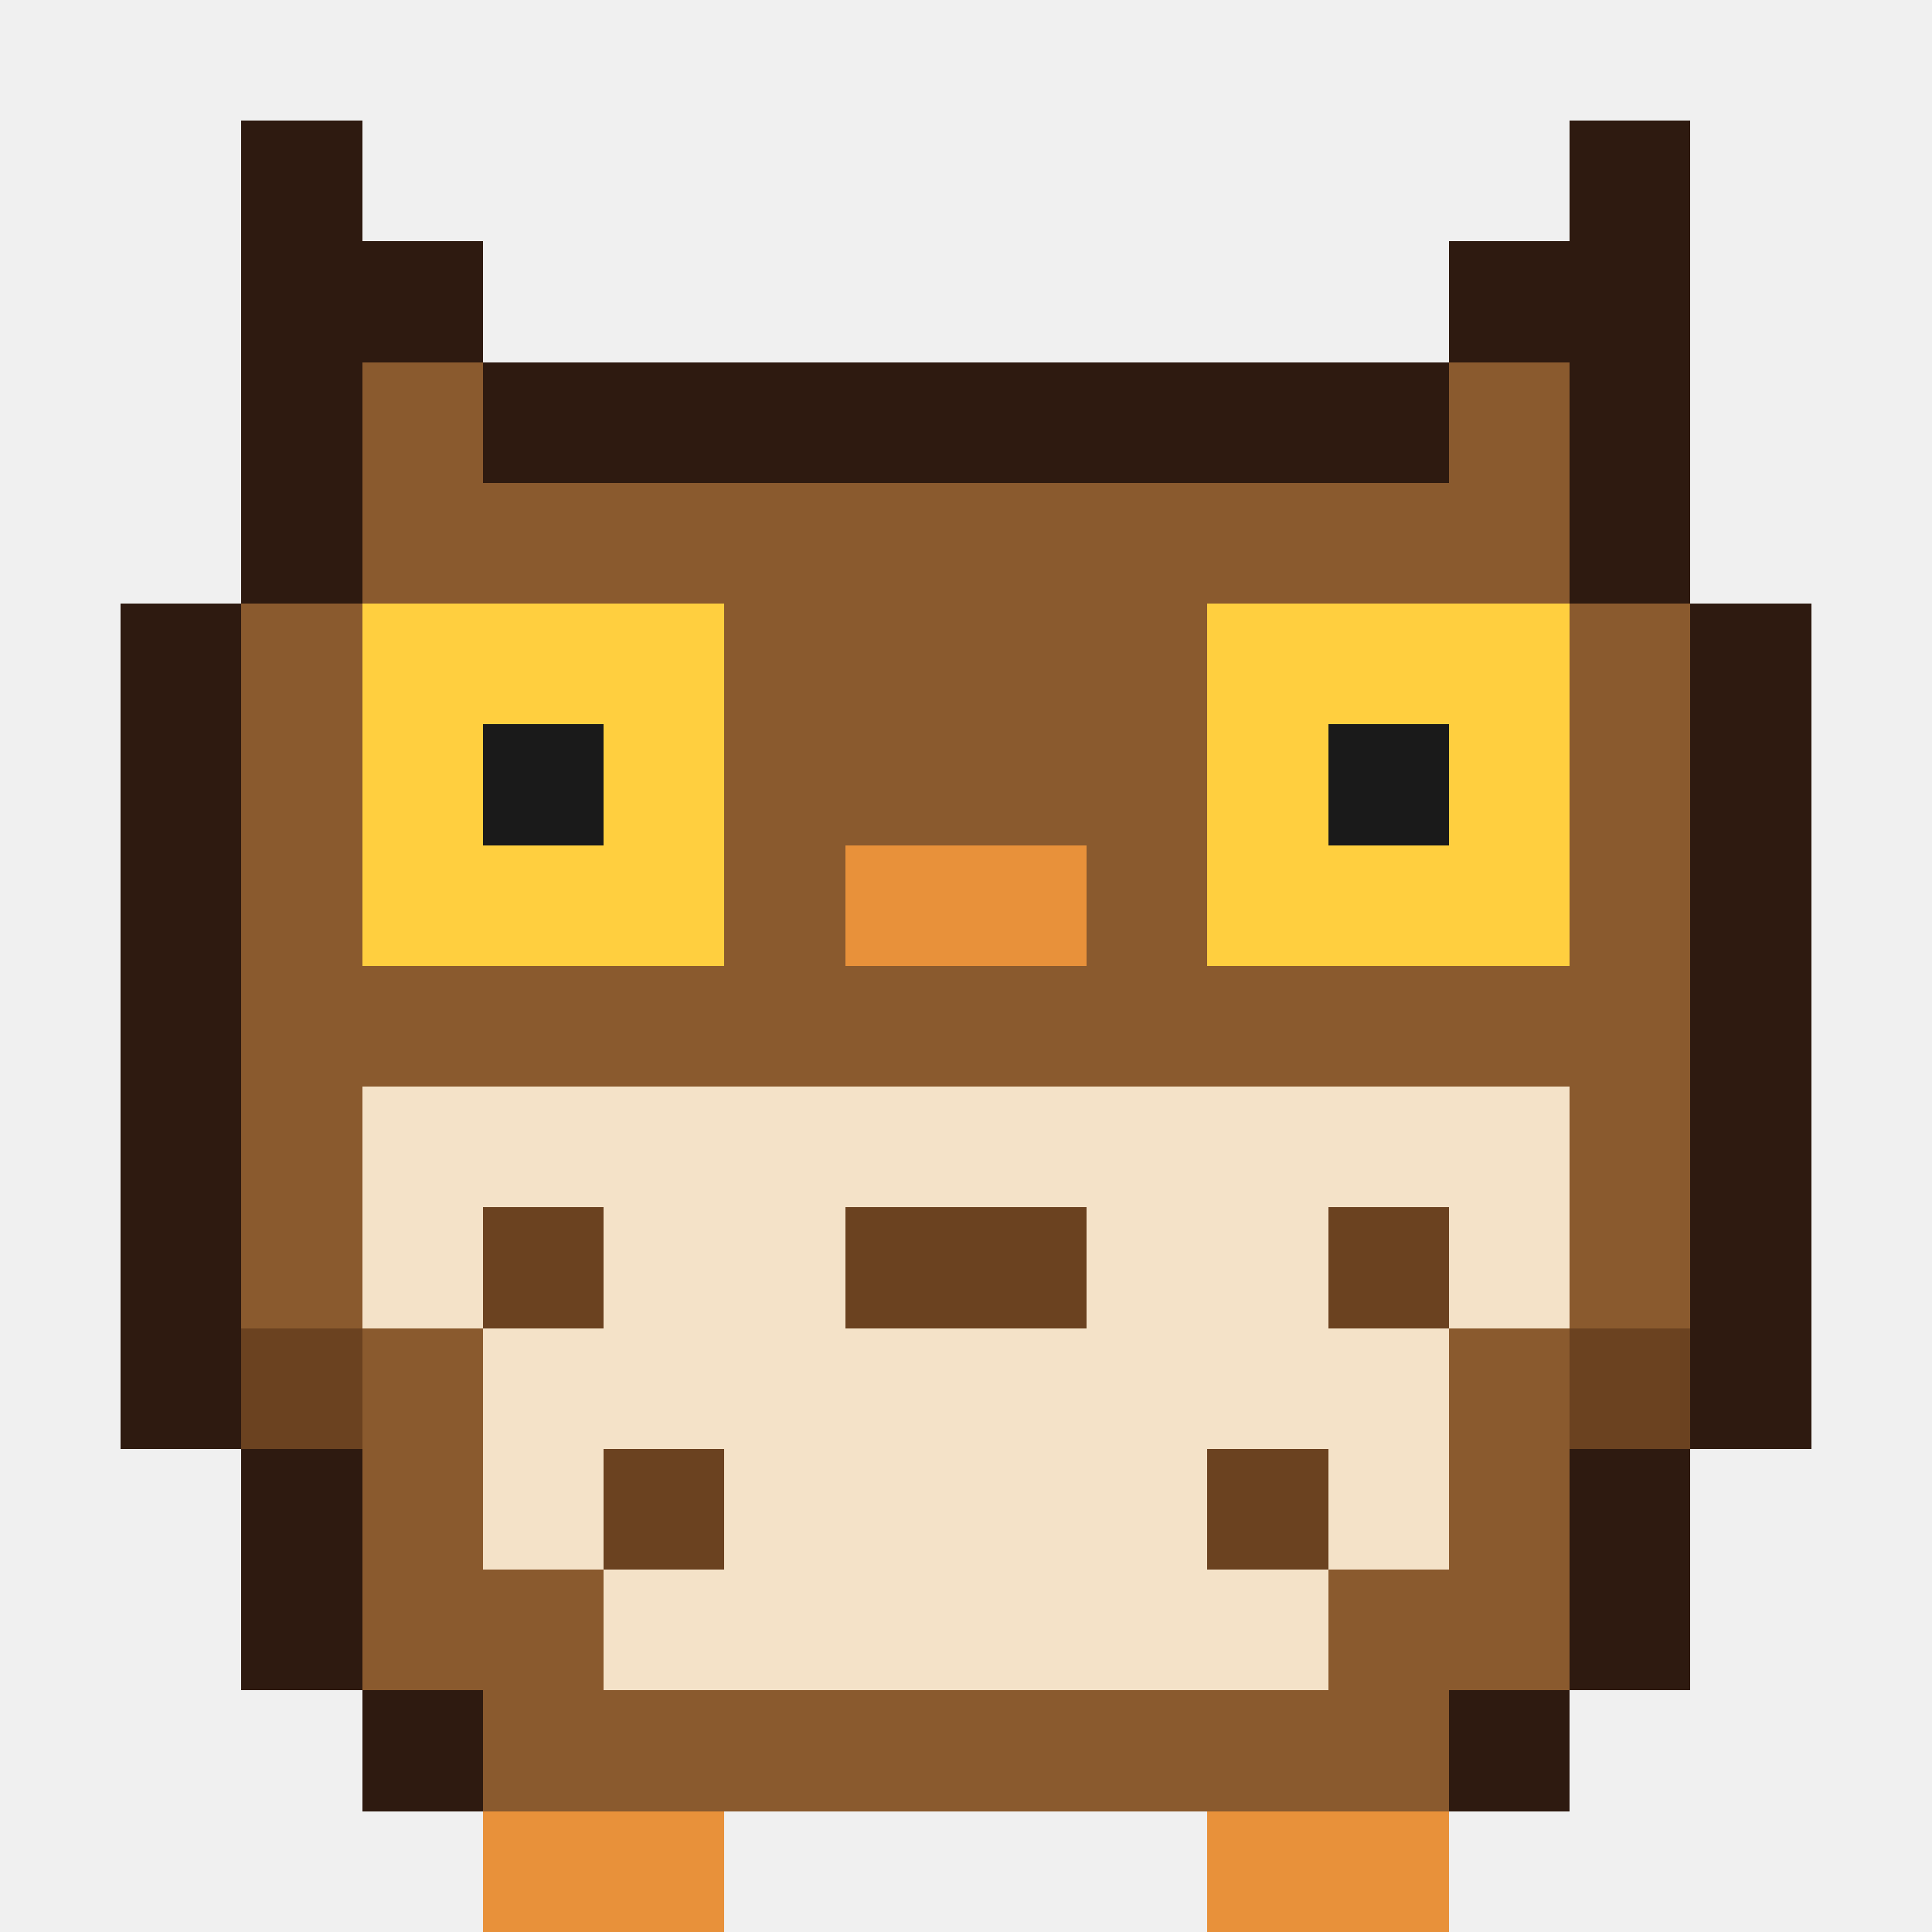
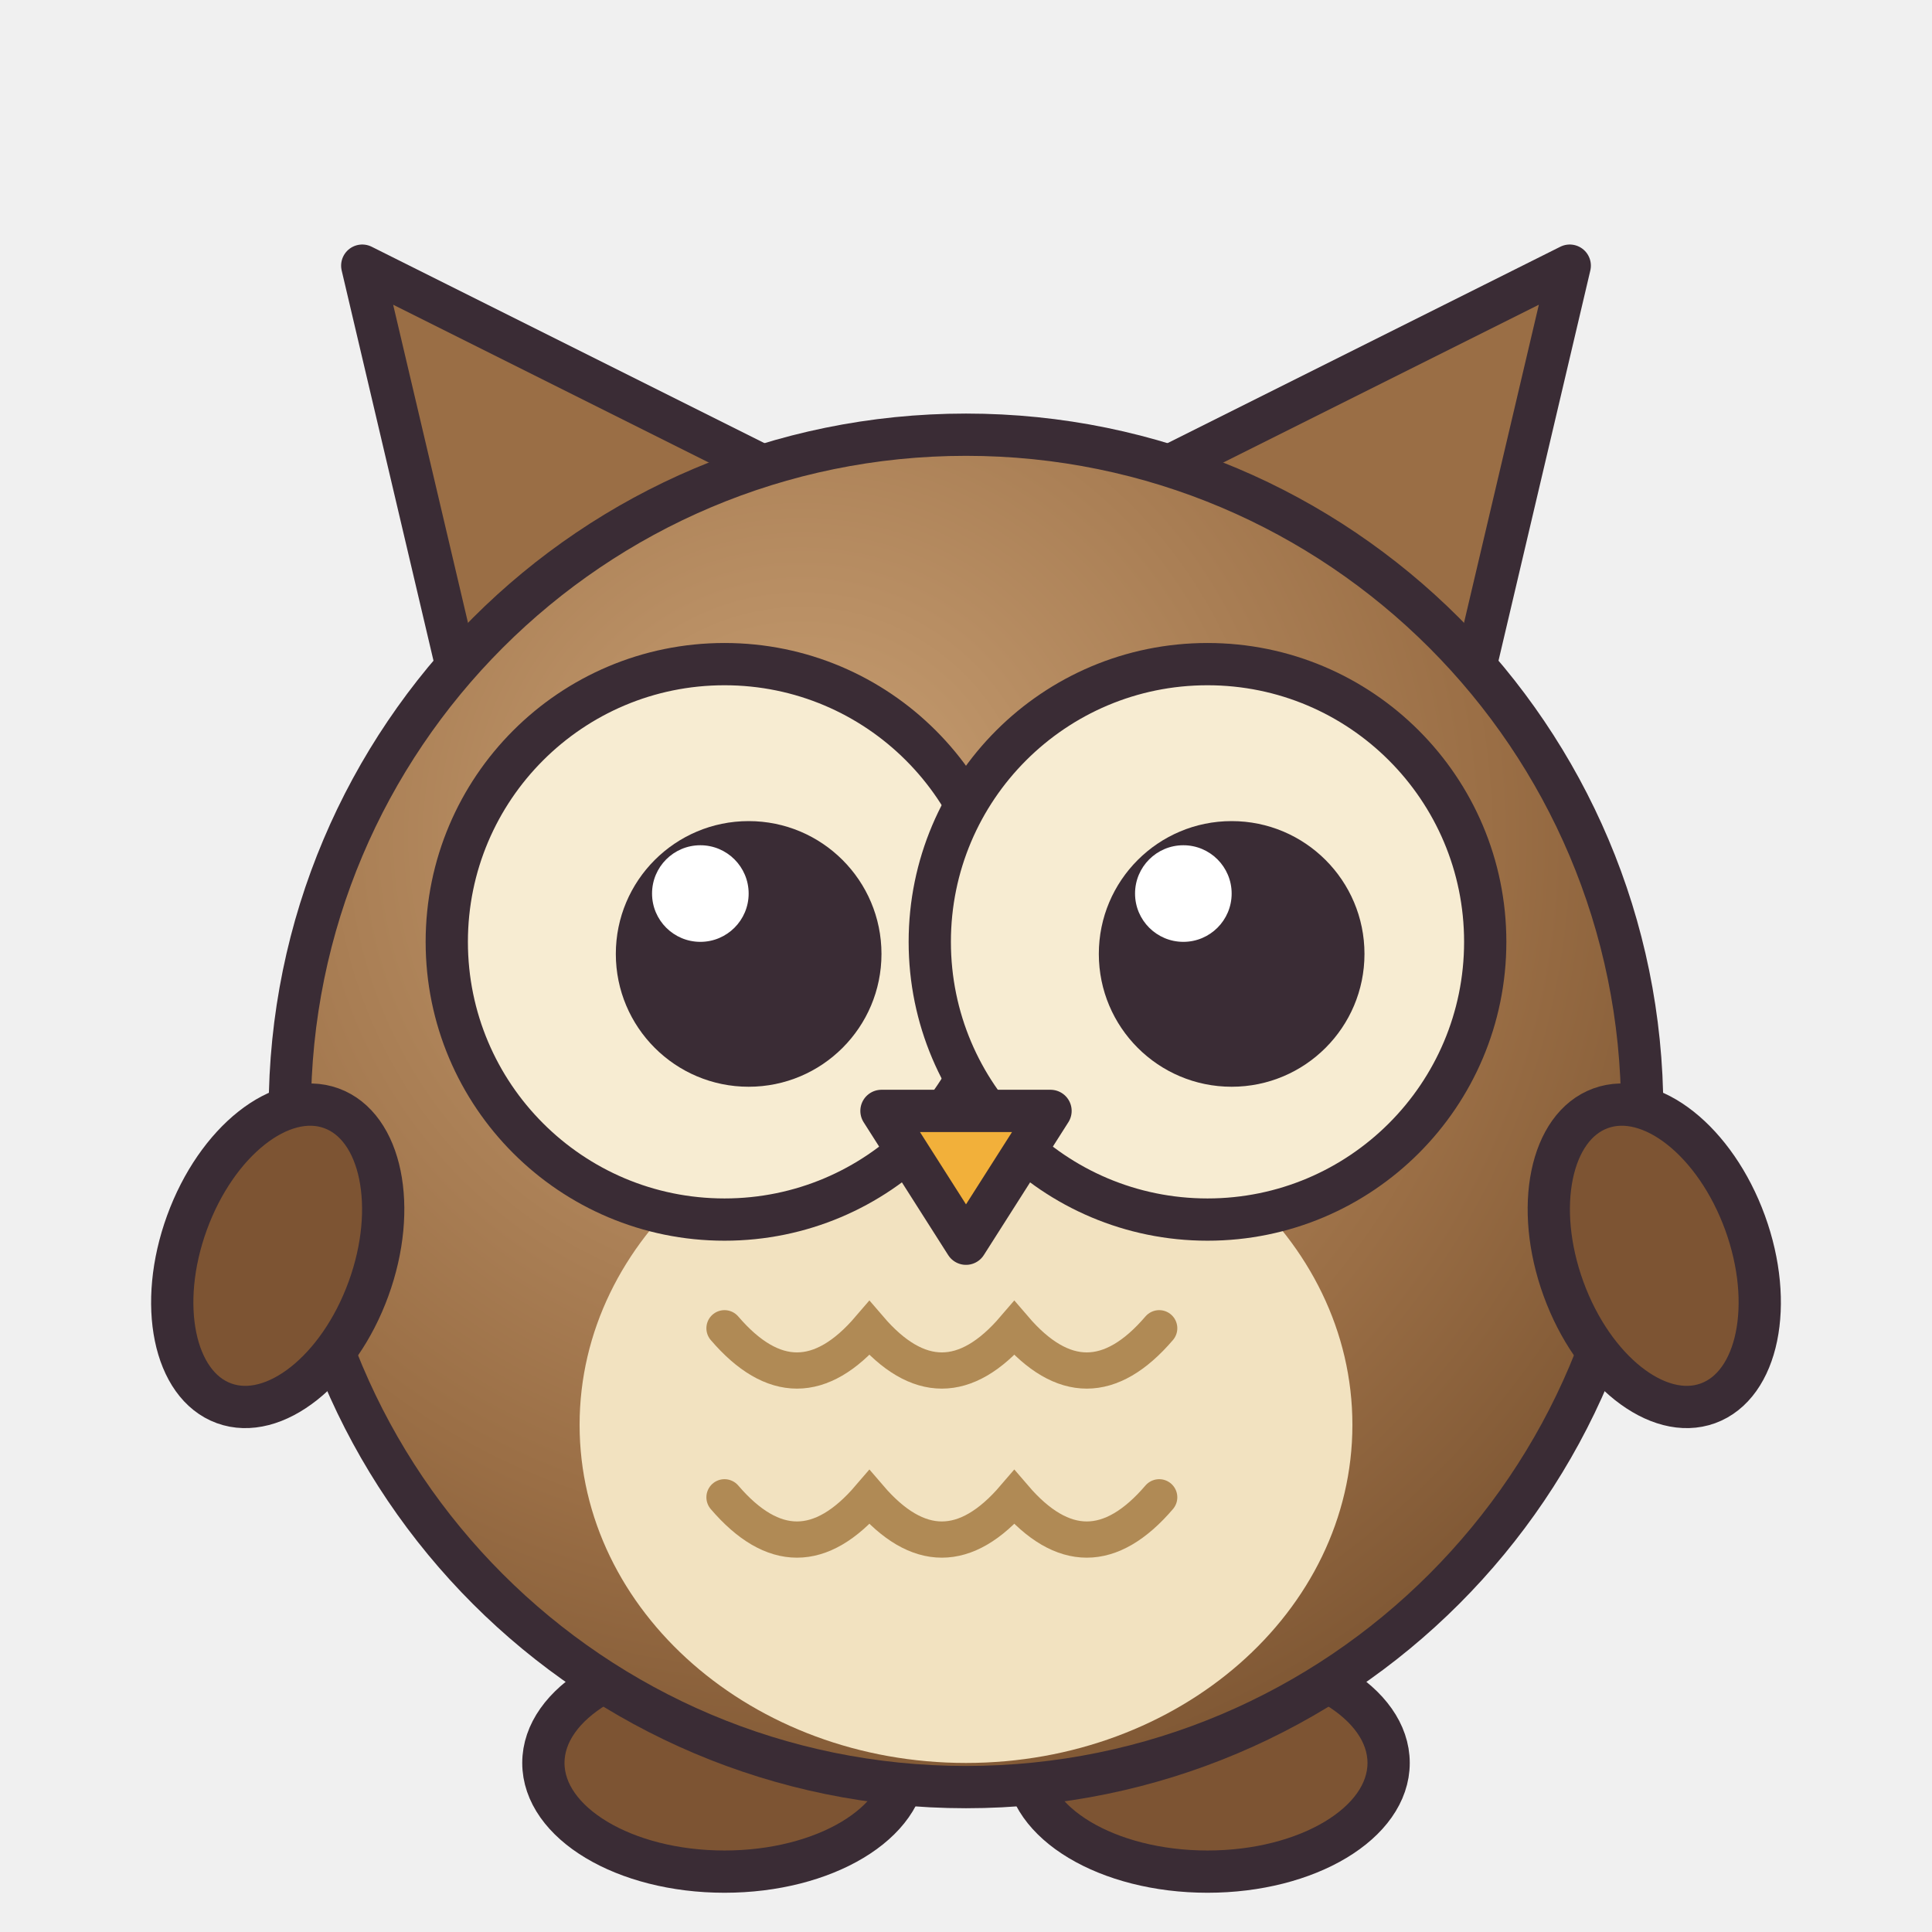
- <svg xmlns="http://www.w3.org/2000/svg" viewBox="0 0 16 16" width="96" height="96" shape-rendering="crispEdges">
-   <rect x="2" y="1" width="1" height="1" fill="#2e1a10" />
-   <rect x="13" y="1" width="1" height="1" fill="#2e1a10" />
-   <rect x="2" y="2" width="2" height="1" fill="#2e1a10" />
-   <rect x="12" y="2" width="2" height="1" fill="#2e1a10" />
-   <rect x="2" y="3" width="1" height="1" fill="#2e1a10" />
-   <rect x="3" y="3" width="1" height="1" fill="#8a5a2e" />
-   <rect x="4" y="3" width="8" height="1" fill="#2e1a10" />
-   <rect x="12" y="3" width="1" height="1" fill="#8a5a2e" />
-   <rect x="13" y="3" width="1" height="1" fill="#2e1a10" />
-   <rect x="2" y="4" width="1" height="1" fill="#2e1a10" />
-   <rect x="3" y="4" width="10" height="1" fill="#8a5a2e" />
-   <rect x="13" y="4" width="1" height="1" fill="#2e1a10" />
-   <rect x="1" y="5" width="1" height="1" fill="#2e1a10" />
-   <rect x="2" y="5" width="1" height="1" fill="#8a5a2e" />
-   <rect x="3" y="5" width="3" height="1" fill="#ffcf3f" />
-   <rect x="6" y="5" width="4" height="1" fill="#8a5a2e" />
-   <rect x="10" y="5" width="3" height="1" fill="#ffcf3f" />
-   <rect x="13" y="5" width="1" height="1" fill="#8a5a2e" />
-   <rect x="14" y="5" width="1" height="1" fill="#2e1a10" />
-   <rect x="1" y="6" width="1" height="1" fill="#2e1a10" />
-   <rect x="2" y="6" width="1" height="1" fill="#8a5a2e" />
-   <rect x="3" y="6" width="1" height="1" fill="#ffcf3f" />
-   <rect x="4" y="6" width="1" height="1" fill="#1a1a1a" />
-   <rect x="5" y="6" width="1" height="1" fill="#ffcf3f" />
-   <rect x="6" y="6" width="4" height="1" fill="#8a5a2e" />
-   <rect x="10" y="6" width="1" height="1" fill="#ffcf3f" />
-   <rect x="11" y="6" width="1" height="1" fill="#1a1a1a" />
-   <rect x="12" y="6" width="1" height="1" fill="#ffcf3f" />
-   <rect x="13" y="6" width="1" height="1" fill="#8a5a2e" />
-   <rect x="14" y="6" width="1" height="1" fill="#2e1a10" />
-   <rect x="1" y="7" width="1" height="1" fill="#2e1a10" />
-   <rect x="2" y="7" width="1" height="1" fill="#8a5a2e" />
-   <rect x="3" y="7" width="3" height="1" fill="#ffcf3f" />
-   <rect x="6" y="7" width="1" height="1" fill="#8a5a2e" />
-   <rect x="7" y="7" width="2" height="1" fill="#e8913a" />
-   <rect x="9" y="7" width="1" height="1" fill="#8a5a2e" />
-   <rect x="10" y="7" width="3" height="1" fill="#ffcf3f" />
-   <rect x="13" y="7" width="1" height="1" fill="#8a5a2e" />
-   <rect x="14" y="7" width="1" height="1" fill="#2e1a10" />
-   <rect x="1" y="8" width="1" height="1" fill="#2e1a10" />
-   <rect x="2" y="8" width="12" height="1" fill="#8a5a2e" />
-   <rect x="14" y="8" width="1" height="1" fill="#2e1a10" />
-   <rect x="1" y="9" width="1" height="1" fill="#2e1a10" />
-   <rect x="2" y="9" width="1" height="1" fill="#8a5a2e" />
-   <rect x="3" y="9" width="10" height="1" fill="#f4e2c8" />
-   <rect x="13" y="9" width="1" height="1" fill="#8a5a2e" />
-   <rect x="14" y="9" width="1" height="1" fill="#2e1a10" />
-   <rect x="1" y="10" width="1" height="1" fill="#2e1a10" />
-   <rect x="2" y="10" width="1" height="1" fill="#8a5a2e" />
-   <rect x="3" y="10" width="1" height="1" fill="#f4e2c8" />
-   <rect x="4" y="10" width="1" height="1" fill="#6b4220" />
-   <rect x="5" y="10" width="2" height="1" fill="#f4e2c8" />
-   <rect x="7" y="10" width="2" height="1" fill="#6b4220" />
-   <rect x="9" y="10" width="2" height="1" fill="#f4e2c8" />
-   <rect x="11" y="10" width="1" height="1" fill="#6b4220" />
-   <rect x="12" y="10" width="1" height="1" fill="#f4e2c8" />
-   <rect x="13" y="10" width="1" height="1" fill="#8a5a2e" />
-   <rect x="14" y="10" width="1" height="1" fill="#2e1a10" />
-   <rect x="1" y="11" width="1" height="1" fill="#2e1a10" />
-   <rect x="2" y="11" width="1" height="1" fill="#6b4220" />
-   <rect x="3" y="11" width="1" height="1" fill="#8a5a2e" />
-   <rect x="4" y="11" width="8" height="1" fill="#f4e2c8" />
-   <rect x="12" y="11" width="1" height="1" fill="#8a5a2e" />
-   <rect x="13" y="11" width="1" height="1" fill="#6b4220" />
-   <rect x="14" y="11" width="1" height="1" fill="#2e1a10" />
-   <rect x="2" y="12" width="1" height="1" fill="#2e1a10" />
-   <rect x="3" y="12" width="1" height="1" fill="#8a5a2e" />
-   <rect x="4" y="12" width="1" height="1" fill="#f4e2c8" />
-   <rect x="5" y="12" width="1" height="1" fill="#6b4220" />
-   <rect x="6" y="12" width="4" height="1" fill="#f4e2c8" />
-   <rect x="10" y="12" width="1" height="1" fill="#6b4220" />
-   <rect x="11" y="12" width="1" height="1" fill="#f4e2c8" />
-   <rect x="12" y="12" width="1" height="1" fill="#8a5a2e" />
-   <rect x="13" y="12" width="1" height="1" fill="#2e1a10" />
-   <rect x="2" y="13" width="1" height="1" fill="#2e1a10" />
-   <rect x="3" y="13" width="2" height="1" fill="#8a5a2e" />
-   <rect x="5" y="13" width="6" height="1" fill="#f4e2c8" />
-   <rect x="11" y="13" width="2" height="1" fill="#8a5a2e" />
-   <rect x="13" y="13" width="1" height="1" fill="#2e1a10" />
-   <rect x="3" y="14" width="1" height="1" fill="#2e1a10" />
-   <rect x="4" y="14" width="8" height="1" fill="#8a5a2e" />
-   <rect x="12" y="14" width="1" height="1" fill="#2e1a10" />
-   <rect x="4" y="15" width="2" height="1" fill="#e8913a" />
-   <rect x="10" y="15" width="2" height="1" fill="#e8913a" />
+ <svg xmlns="http://www.w3.org/2000/svg" viewBox="0 0 160 160" width="160" height="160">
+   <defs>
+     <radialGradient id="b" cx=".38" cy=".3" r=".85">
+       <stop offset="0" stop-color="#c9a074" />
+       <stop offset=".6" stop-color="#9a6e45" />
+       <stop offset="1" stop-color="#6f4a2a" />
+     </radialGradient>
+   </defs>
+   <path d="M38 56L30 22 66 40Z" fill="#9a6e45" stroke="#3a2c35" stroke-width="3.5" stroke-linejoin="round" stroke-linecap="round" />
+   <path d="M122 56L130 22 94 40Z" fill="#9a6e45" stroke="#3a2c35" stroke-width="3.5" stroke-linejoin="round" stroke-linecap="round" />
+   <ellipse cx="60" cy="146" rx="15" ry="9" fill="#7d5433" stroke="#3a2c35" stroke-width="3.5" stroke-linejoin="round" stroke-linecap="round" />
+   <ellipse cx="100" cy="146" rx="15" ry="9" fill="#7d5433" stroke="#3a2c35" stroke-width="3.5" stroke-linejoin="round" stroke-linecap="round" />
+   <circle cx="80" cy="92" r="56" fill="url(#b)" stroke="#3a2c35" stroke-width="3.5" stroke-linejoin="round" stroke-linecap="round" />
+   <ellipse cx="80" cy="118" rx="32" ry="28" fill="#f2e2c0" />
+   <path d="M60 110q6 7 12 0 6 7 12 0 6 7 12 0M60 124q6 7 12 0 6 7 12 0 6 7 12 0" fill="none" stroke="#b08a55" stroke-width="3" stroke-linecap="round" />
+   <ellipse cx="23" cy="104" rx="8" ry="13" transform="rotate(20 23 104)" fill="#7d5433" stroke="#3a2c35" stroke-width="3.5" stroke-linejoin="round" stroke-linecap="round" />
+   <ellipse cx="137" cy="104" rx="8" ry="13" transform="rotate(-20 137 104)" fill="#7d5433" stroke="#3a2c35" stroke-width="3.5" stroke-linejoin="round" stroke-linecap="round" />
+   <circle cx="60" cy="78" r="23" fill="#f7ecd2" stroke="#3a2c35" stroke-width="3.5" stroke-linejoin="round" stroke-linecap="round" />
+   <circle cx="100" cy="78" r="23" fill="#f7ecd2" stroke="#3a2c35" stroke-width="3.5" stroke-linejoin="round" stroke-linecap="round" />
+   <circle cx="62" cy="79" r="11" fill="#3a2c35" />
+   <circle cx="102" cy="79" r="11" fill="#3a2c35" />
+   <circle cx="58" cy="74" r="4" fill="#fff" />
+   <circle cx="98" cy="74" r="4" fill="#fff" />
+   <path d="M73 92h14l-7 11z" fill="#f2b03a" stroke="#3a2c35" stroke-width="3.5" stroke-linejoin="round" stroke-linecap="round" />
</svg>
